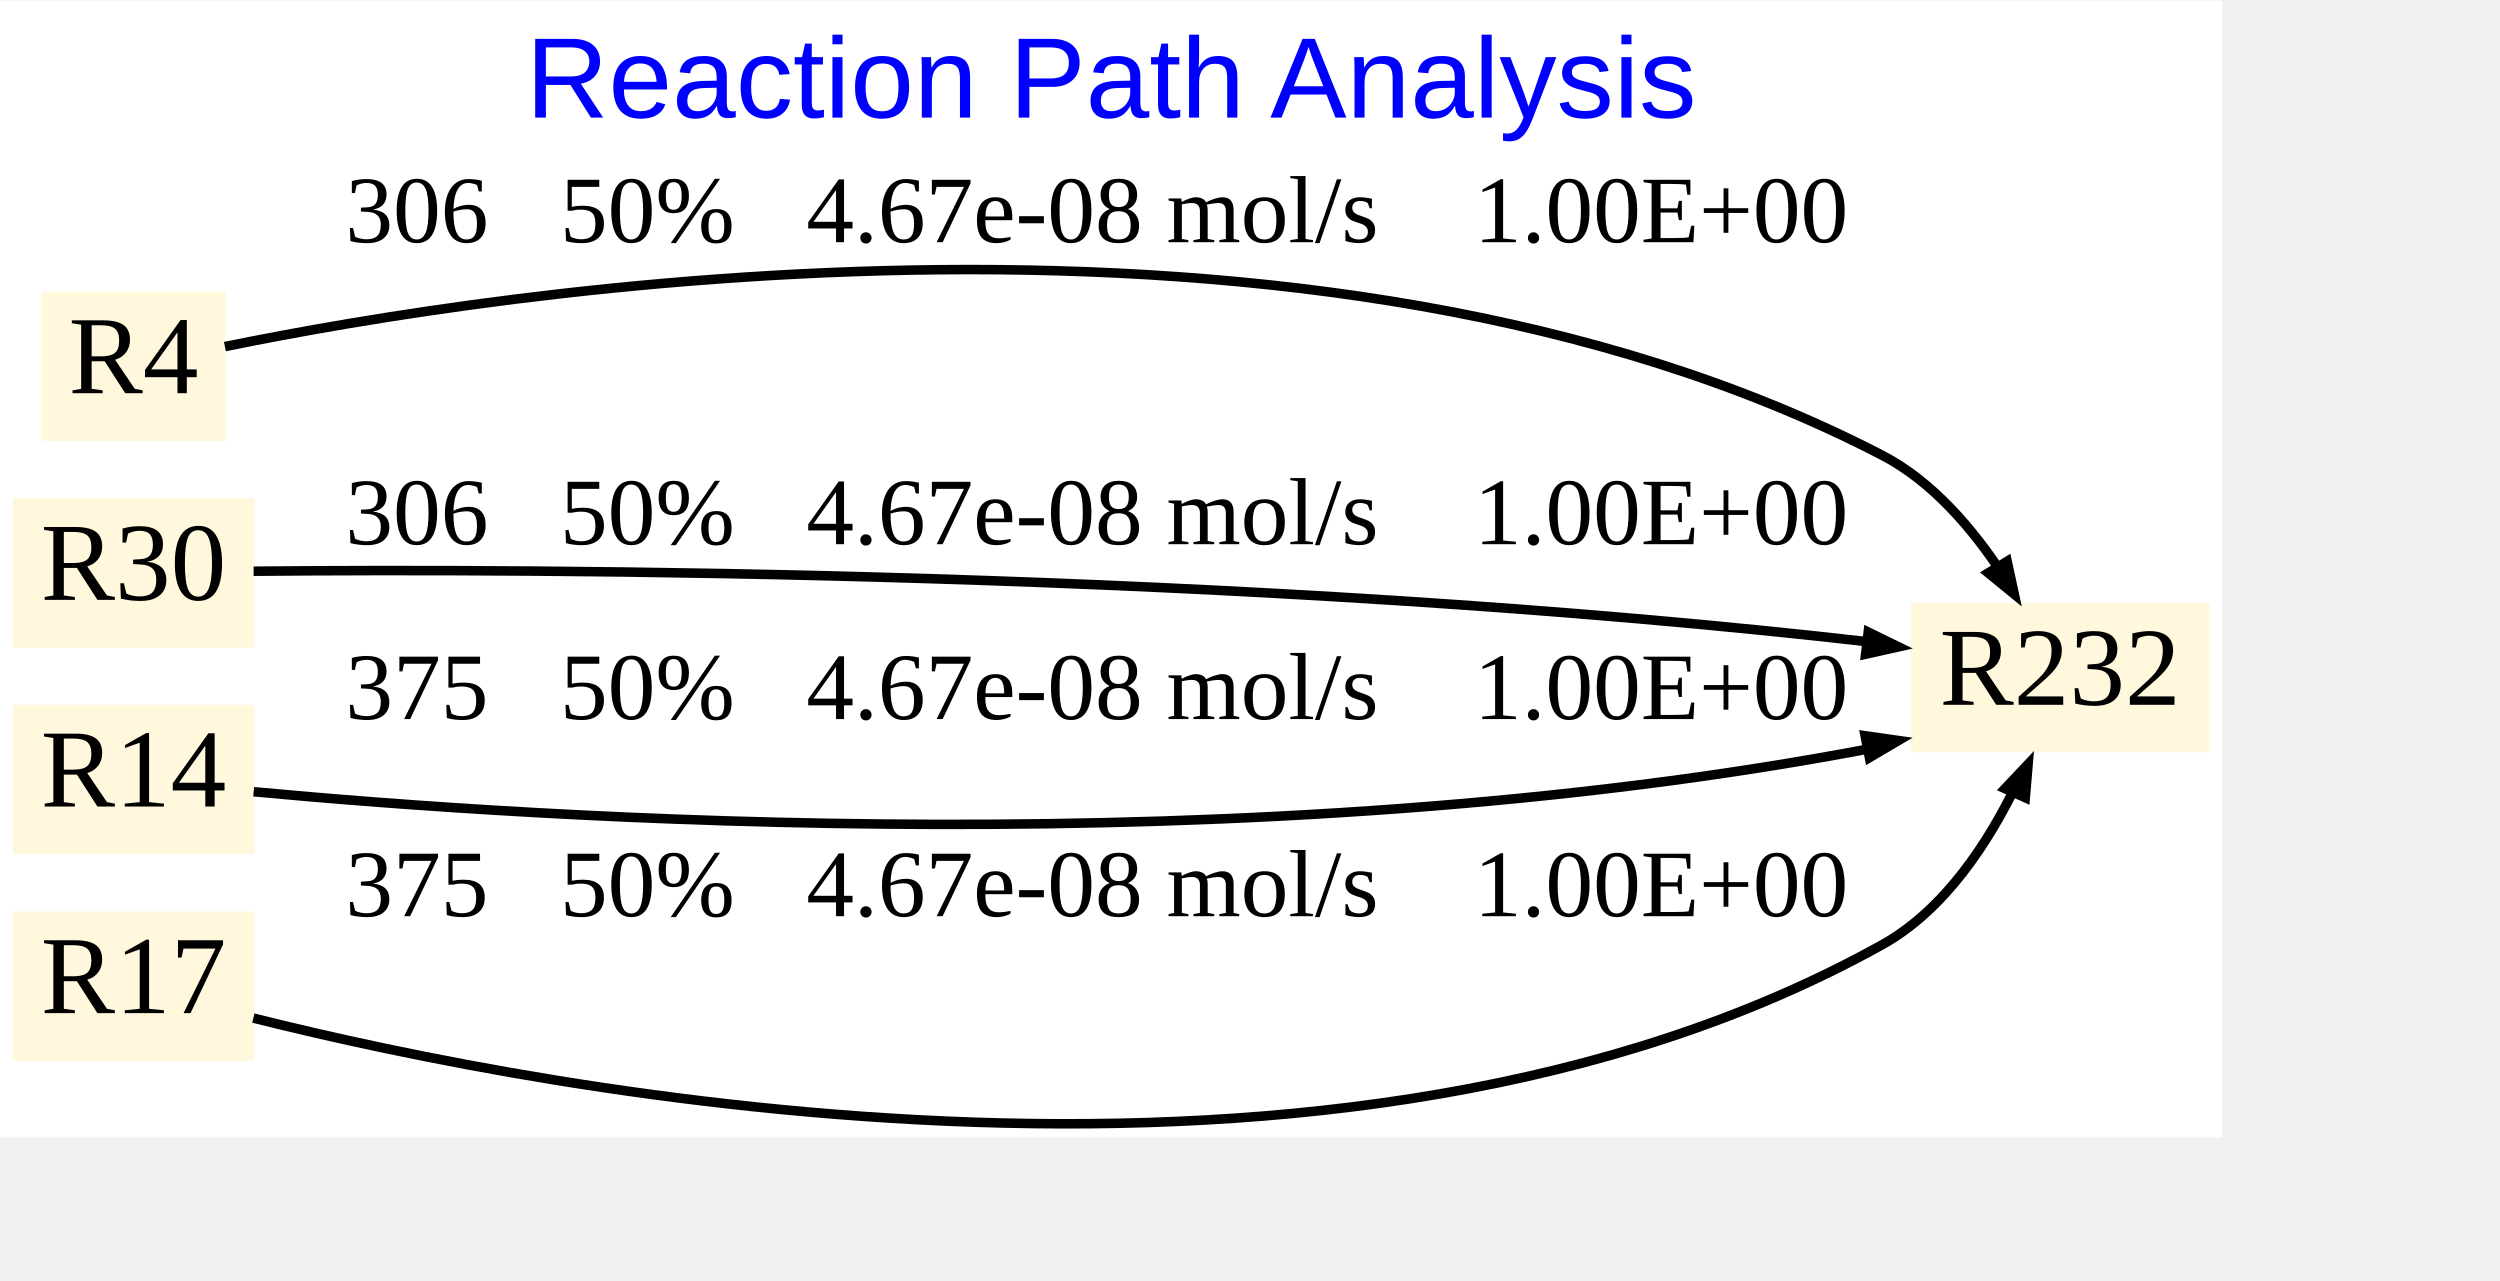
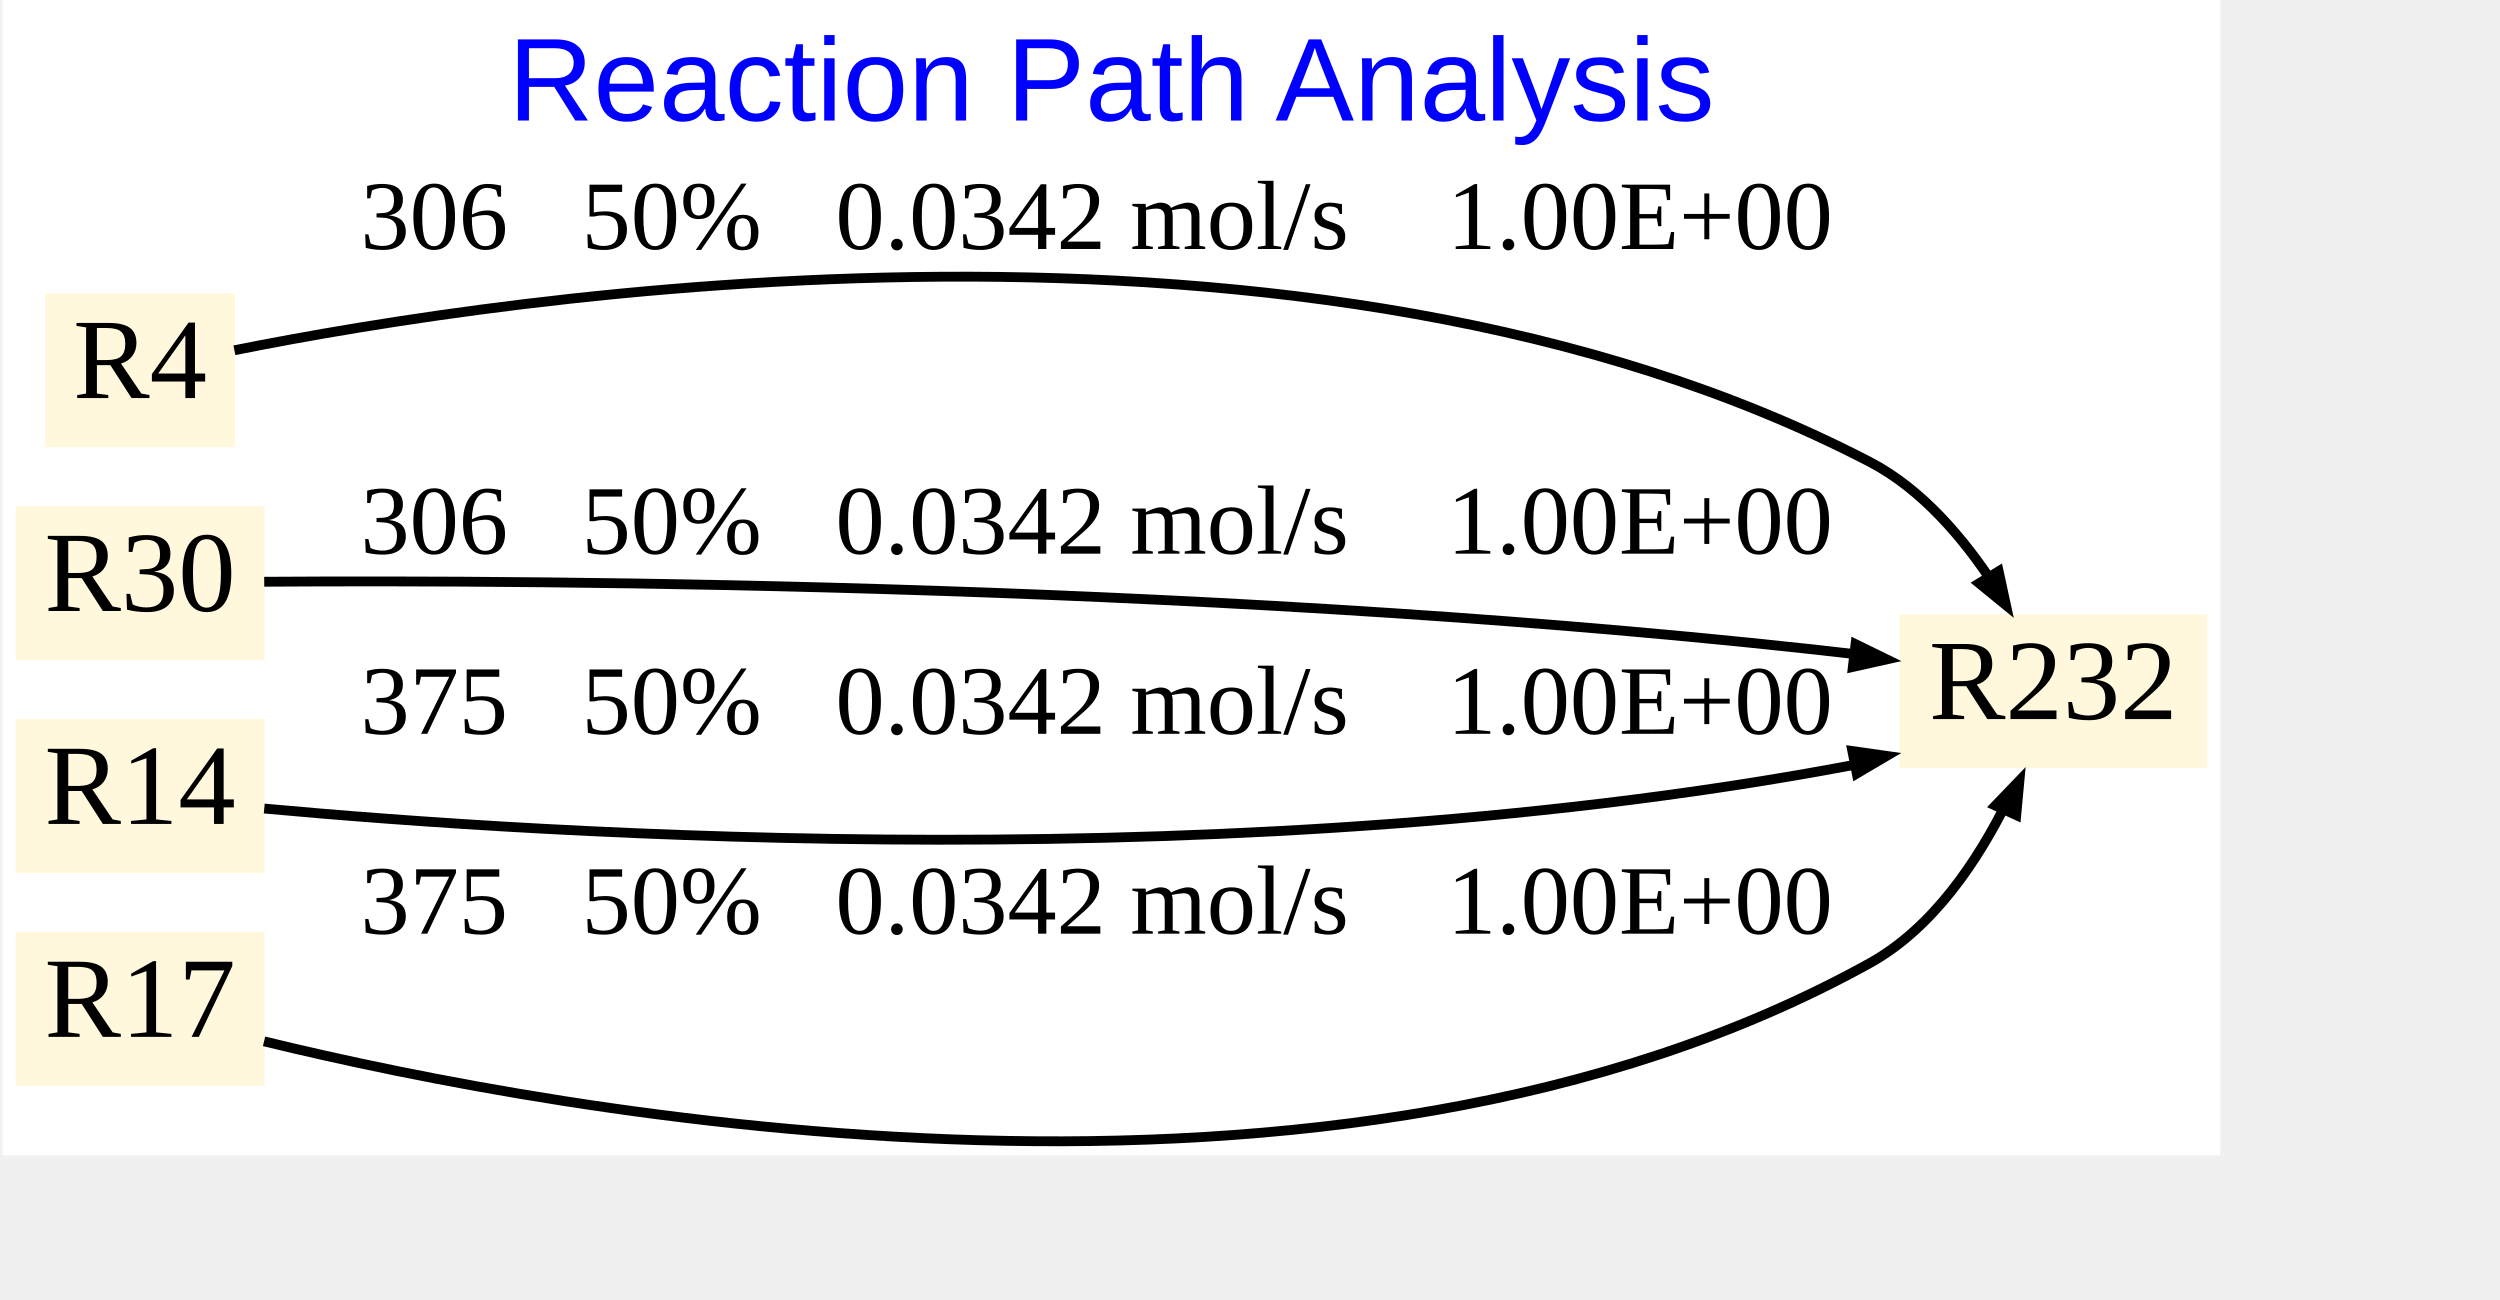
- <svg xmlns="http://www.w3.org/2000/svg" xmlns:xlink="http://www.w3.org/1999/xlink" width="621pt" height="318pt" viewBox="0.00 0.00 699.00 357.61">
-   <g id="graph0" class="graph" transform="scale(0.888889 0.888889) rotate(0) translate(4 353.61)">
-     <polygon fill="white" stroke="none" points="-4,4 -4,-353.61 695,-353.61 695,4 -4,4" />
-     <text text-anchor="middle" x="345.5" y="-316.81" font-family="Arial" font-size="36.00" fill="blue">Reaction Path Analysis</text>
+ <svg xmlns="http://www.w3.org/2000/svg" xmlns:xlink="http://www.w3.org/1999/xlink" width="602pt" height="313pt" viewBox="0.00 0.00 677.00 352.69">
+   <g id="graph0" class="graph" transform="scale(0.888889 0.888889) rotate(0) translate(4 348.69)">
+     <polygon fill="white" stroke="none" points="-4,4 -4,-348.69 673,-348.69 673,4 -4,4" />
+     <text text-anchor="middle" x="334.5" y="-311.89" font-family="Arial" font-size="36.00" fill="blue">Reaction Path Analysis</text>
    <g id="node1" class="node">
      <g id="a_node1">
        <a xlink:href="232.svg" xlink:title="R232">
-           <polygon fill="cornsilk" stroke="none" points="691,-164.11 597,-164.11 597,-117.11 691,-117.11 691,-164.11" />
-           <text text-anchor="middle" x="644" y="-132.11" font-family="Times New Roman,serif" font-size="35.00">R232</text>
+           <polygon fill="cornsilk" stroke="none" points="669,-161.19 575,-161.19 575,-114.19 669,-114.19 669,-161.19" />
+           <text text-anchor="middle" x="622" y="-129.19" font-family="Times New Roman,serif" font-size="35.00">R232</text>
        </a>
      </g>
    </g>
    <g id="node2" class="node">
      <g id="a_node2">
        <a xlink:href="4.svg" xlink:title="R4">
-           <polygon fill="cornsilk" stroke="none" points="67,-262.11 9,-262.11 9,-215.11 67,-215.11 67,-262.11" />
-           <text text-anchor="middle" x="38" y="-230.11" font-family="Times New Roman,serif" font-size="35.00">R4</text>
+           <polygon fill="cornsilk" stroke="none" points="67,-259.19 9,-259.19 9,-212.19 67,-212.19 67,-259.19" />
+           <text text-anchor="middle" x="38" y="-227.19" font-family="Times New Roman,serif" font-size="35.00">R4</text>
        </a>
      </g>
    </g>
    <g id="edge1" class="edge">
-       <path fill="none" stroke="black" stroke-width="3" d="M66.75,-244.78C150.96,-261.99 408.77,-303.44 588,-210.61 603.99,-202.33 616.81,-187.09 626.04,-172.94" />
-       <polygon fill="black" stroke="black" stroke-width="3" points="627.35,-177.24 629.59,-166.88 621.38,-173.58 627.35,-177.24" />
-       <text text-anchor="middle" x="341" y="-277.61" font-family="Times New Roman,serif" font-size="30.00">   306   50%   4.67e-08 mol/s    1.00E+00</text>
+       <path fill="none" stroke="black" stroke-width="3" d="M66.8,-241.77C148.84,-258.21 394.84,-296.57 566,-207.69 581.98,-199.39 594.8,-184.15 604.03,-170" />
+       <polygon fill="black" stroke="black" stroke-width="3" points="605.34,-174.31 607.58,-163.95 599.37,-170.65 605.34,-174.31" />
+       <text text-anchor="middle" x="330" y="-272.69" font-family="Times New Roman,serif" font-size="30.00">   306   50%   0.0342 mol/s    1.00E+00</text>
    </g>
    <g id="node3" class="node">
      <g id="a_node3">
        <a xlink:href="30.svg" xlink:title="R30">
-           <polygon fill="cornsilk" stroke="none" points="76,-197.11 0,-197.11 0,-150.11 76,-150.11 76,-197.11" />
-           <text text-anchor="middle" x="38" y="-165.11" font-family="Times New Roman,serif" font-size="35.00">R30</text>
+           <polygon fill="cornsilk" stroke="none" points="76,-194.19 0,-194.19 0,-147.19 76,-147.19 76,-194.19" />
+           <text text-anchor="middle" x="38" y="-162.19" font-family="Times New Roman,serif" font-size="35.00">R30</text>
        </a>
      </g>
    </g>
    <g id="edge2" class="edge">
-       <path fill="none" stroke="black" stroke-width="3" d="M75.78,-174.12C162.72,-174.92 387.87,-174.5 586.25,-151.62" />
-       <polygon fill="black" stroke="black" stroke-width="3" points="583.65,-154.98 593.17,-150.33 582.83,-148.03 583.65,-154.98" />
-       <text text-anchor="middle" x="341" y="-182.61" font-family="Times New Roman,serif" font-size="30.00">   306   50%   4.67e-08 mol/s    1.00E+00</text>
+       <path fill="none" stroke="black" stroke-width="3" d="M75.9,-171.11C160.45,-171.67 374.87,-170.7 564.45,-148.68" />
+       <polygon fill="black" stroke="black" stroke-width="3" points="561.65,-152.06 571.17,-147.41 560.83,-145.11 561.65,-152.06" />
+       <text text-anchor="middle" x="330" y="-179.69" font-family="Times New Roman,serif" font-size="30.00">   306   50%   0.0342 mol/s    1.00E+00</text>
    </g>
    <g id="node4" class="node">
      <g id="a_node4">
        <a xlink:href="14.svg" xlink:title="R14">
-           <polygon fill="cornsilk" stroke="none" points="76,-132.11 0,-132.11 0,-85.11 76,-85.11 76,-132.11" />
-           <text text-anchor="middle" x="38" y="-100.11" font-family="Times New Roman,serif" font-size="35.00">R14</text>
+           <polygon fill="cornsilk" stroke="none" points="76,-129.19 0,-129.19 0,-82.19 76,-82.19 76,-129.19" />
+           <text text-anchor="middle" x="38" y="-97.19" font-family="Times New Roman,serif" font-size="35.00">R14</text>
        </a>
      </g>
    </g>
    <g id="edge3" class="edge">
-       <path fill="none" stroke="black" stroke-width="3" d="M75.79,-104.76C163.26,-96.56 390.38,-80.89 586.65,-118.78" />
-       <polygon fill="black" stroke="black" stroke-width="3" points="582.67,-122.36 593.16,-120.87 584.03,-115.49 582.67,-122.36" />
-       <text text-anchor="middle" x="341" y="-127.61" font-family="Times New Roman,serif" font-size="30.00">   375   50%   4.67e-08 mol/s    1.00E+00</text>
+       <path fill="none" stroke="black" stroke-width="3" d="M75.91,-101.88C160.94,-94.06 377.06,-79.65 564.56,-115.85" />
+       <polygon fill="black" stroke="black" stroke-width="3" points="560.67,-119.44 571.16,-117.95 562.03,-112.57 560.67,-119.44" />
+       <text text-anchor="middle" x="330" y="-124.69" font-family="Times New Roman,serif" font-size="30.00">   375   50%   0.0342 mol/s    1.00E+00</text>
    </g>
    <g id="node5" class="node">
      <g id="a_node5">
        <a xlink:href="17.svg" xlink:title="R17">
-           <polygon fill="cornsilk" stroke="none" points="76,-67.11 0,-67.11 0,-20.11 76,-20.11 76,-67.11" />
-           <text text-anchor="middle" x="38" y="-35.11" font-family="Times New Roman,serif" font-size="35.00">R17</text>
+           <polygon fill="cornsilk" stroke="none" points="76,-64.19 0,-64.19 0,-17.19 76,-17.19 76,-64.19" />
+           <text text-anchor="middle" x="38" y="-32.19" font-family="Times New Roman,serif" font-size="35.00">R17</text>
        </a>
      </g>
    </g>
    <g id="edge4" class="edge">
-       <path fill="none" stroke="black" stroke-width="3" d="M75.69,-33.56C168.5,-10.31 417.38,38.24 588,-56.61 607.8,-67.61 621.67,-89.09 630.53,-107.57" />
-       <polygon fill="black" stroke="black" stroke-width="3" points="626.66,-105.74 633.94,-113.44 633.05,-102.88 626.66,-105.74" />
-       <text text-anchor="middle" x="341" y="-65.61" font-family="Times New Roman,serif" font-size="30.00">   375   50%   4.67e-08 mol/s    1.00E+00</text>
+       <path fill="none" stroke="black" stroke-width="3" d="M75.85,-30.82C166.17,-8.81 403.09,35.6 566,-54.69 585.43,-65.45 599.21,-86.32 608.12,-104.44" />
+       <polygon fill="black" stroke="black" stroke-width="3" points="604.34,-102.78 611.69,-110.42 610.71,-99.87 604.34,-102.78" />
+       <text text-anchor="middle" x="330" y="-63.69" font-family="Times New Roman,serif" font-size="30.00">   375   50%   0.0342 mol/s    1.00E+00</text>
    </g>
  </g>
</svg>
